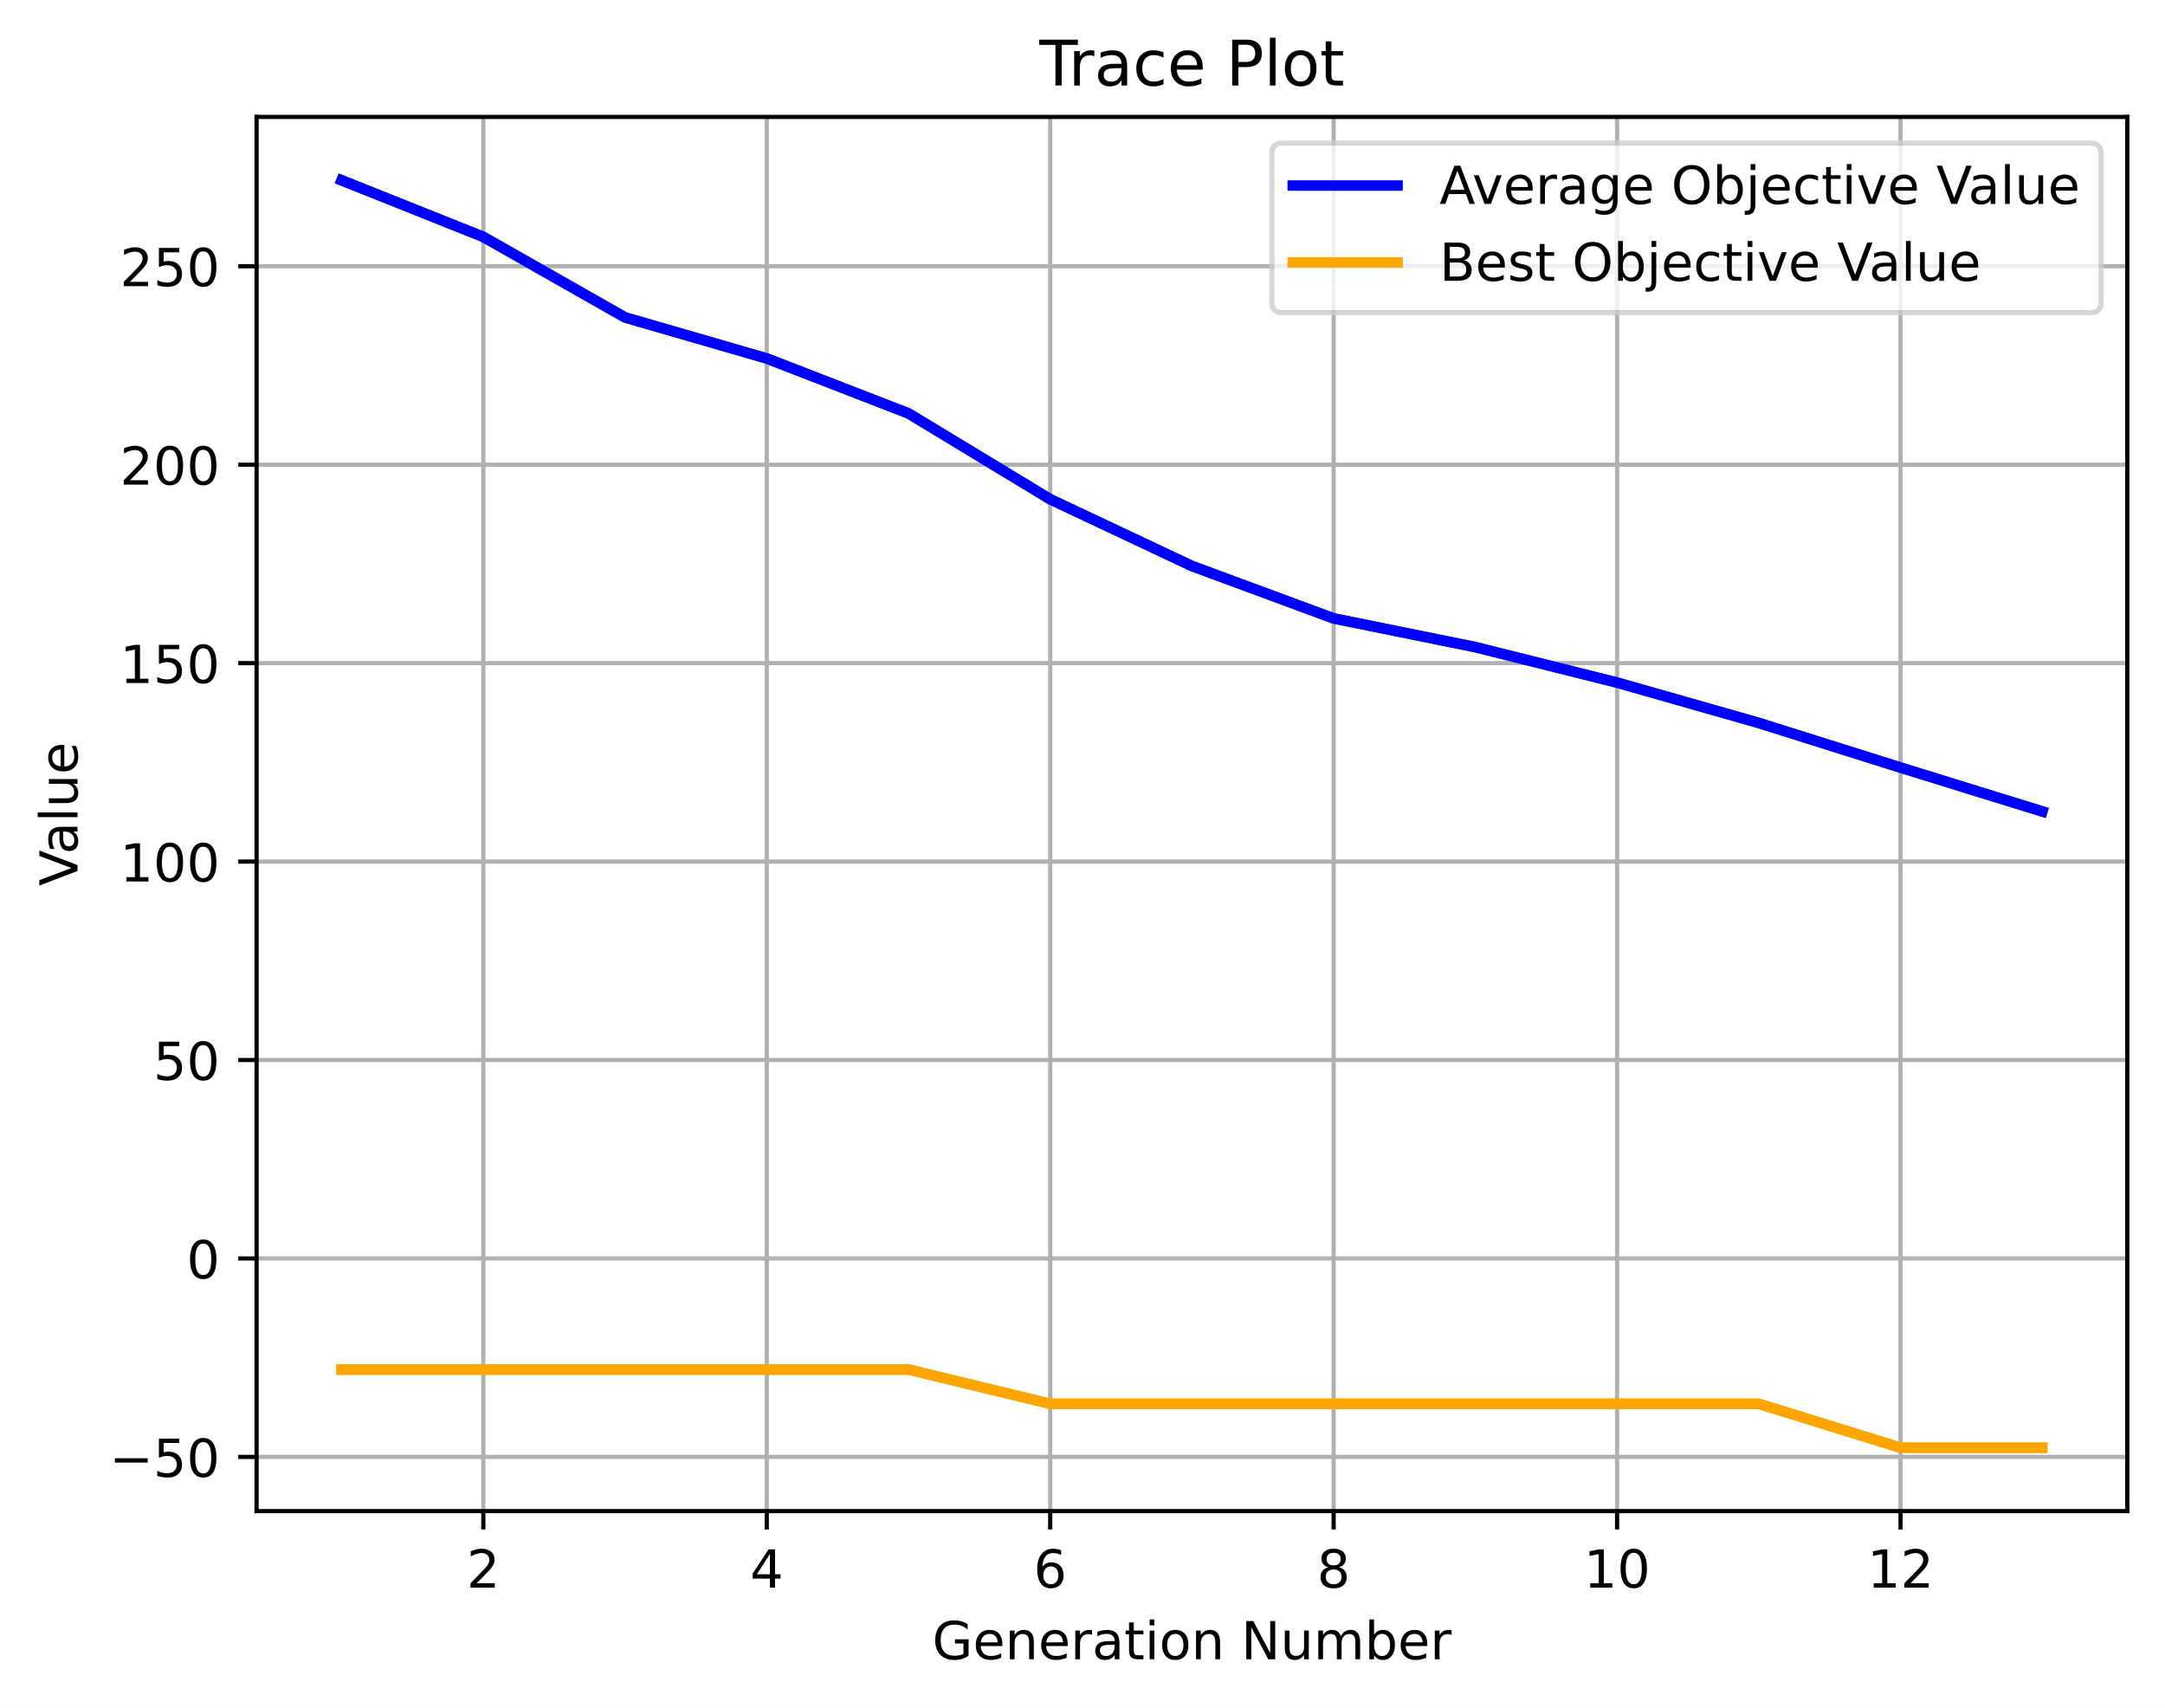
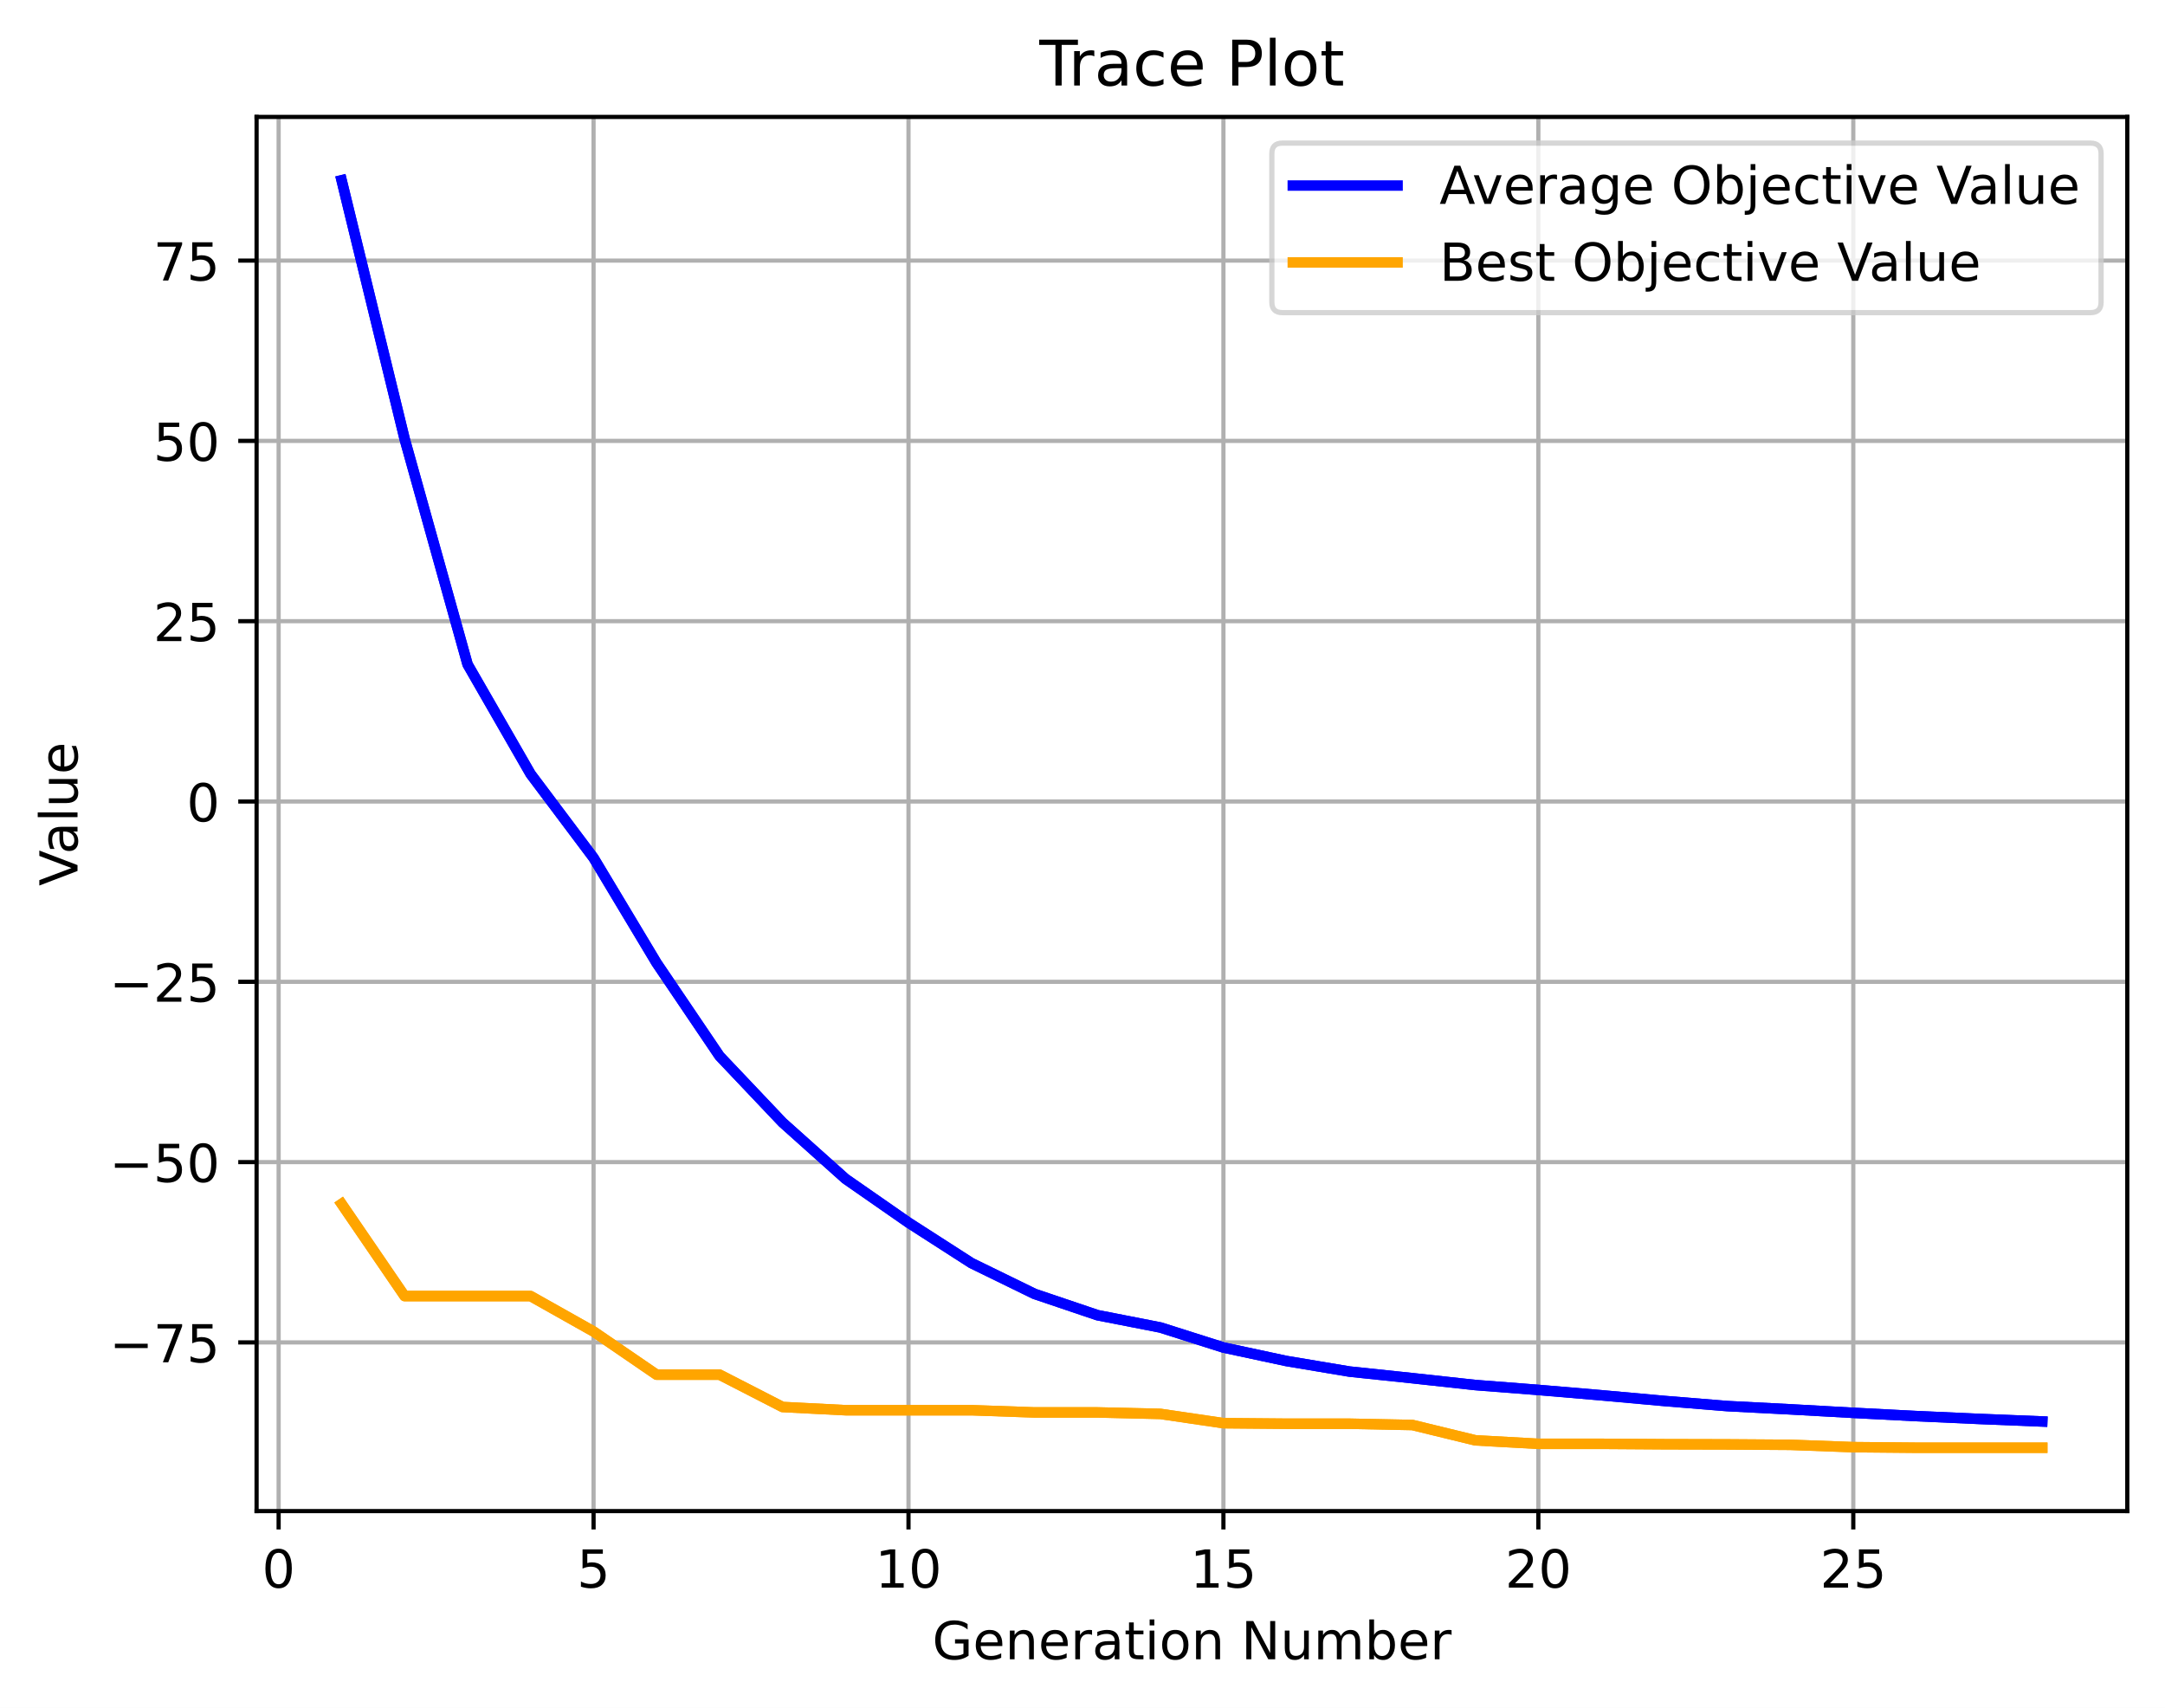
<svg xmlns="http://www.w3.org/2000/svg" xmlns:xlink="http://www.w3.org/1999/xlink" width="413.303pt" height="325.986pt" viewBox="0 0 413.303 325.986" version="1.1">
  <defs>
    <style type="text/css">*{stroke-linejoin: round; stroke-linecap: butt}</style>
  </defs>
  <g id="figure_1">
    <g id="patch_1">
      <path d="M 0 325.986  L 413.303 325.986  L 413.303 0  L 0 0  z " style="fill: #ffffff" />
    </g>
    <g id="axes_1">
      <g id="patch_2">
        <path d="M 48.983 288.43  L 406.103 288.43  L 406.103 22.318  L 48.983 22.318  z " style="fill: #ffffff" />
      </g>
      <g id="matplotlib.axis_1">
        <g id="xtick_1">
          <g id="line2d_1">
-             <path d="M 92.27 288.43  L 92.27 22.318  " clip-path="url(#p36f814f718)" style="fill: none; stroke: #b0b0b0; stroke-width: 0.8; stroke-linecap: square" />
+             <path d="M 53.191 288.43  L 53.191 22.318  " clip-path="url(#pc4d128af38)" style="fill: none; stroke: #b0b0b0; stroke-width: 0.8; stroke-linecap: square" />
          </g>
          <g id="line2d_2">
            <defs>
-               <path id="md9a80a05bb" d="M 0 0  L 0 3.5  " style="stroke: #000000; stroke-width: 0.8" />
-             </defs>
-             <g>
-               <use xlink:href="#md9a80a05bb" x="92.27" y="288.43" style="stroke: #000000; stroke-width: 0.8" />
+               <path id="mc93f626296" d="M 0 0  L 0 3.5  " style="stroke: #000000; stroke-width: 0.8" />
+             </defs>
+             <g>
+               <use xlink:href="#mc93f626296" x="53.191" y="288.43" style="stroke: #000000; stroke-width: 0.8" />
            </g>
          </g>
          <g id="text_1">
-             <g transform="translate(89.08884 303.0286) scale(0.1 -0.1)">
+             <g transform="translate(50.01005 303.0286) scale(0.1 -0.1)">
+               <defs>
+                 <path id="DejaVuSans-30" d="M 2034 4250  Q 1547 4250 1301 3770  Q 1056 3291 1056 2328  Q 1056 1369 1301 889  Q 1547 409 2034 409  Q 2525 409 2770 889  Q 3016 1369 3016 2328  Q 3016 3291 2770 3770  Q 2525 4250 2034 4250  z M 2034 4750  Q 2819 4750 3233 4129  Q 3647 3509 3647 2328  Q 3647 1150 3233 529  Q 2819 -91 2034 -91  Q 1250 -91 836 529  Q 422 1150 422 2328  Q 422 3509 836 4129  Q 1250 4750 2034 4750  z " transform="scale(0.015625)" />
+               </defs>
+               <use xlink:href="#DejaVuSans-30" />
+             </g>
+           </g>
+         </g>
+         <g id="xtick_2">
+           <g id="line2d_3">
+             <path d="M 113.313 288.43  L 113.313 22.318  " clip-path="url(#pc4d128af38)" style="fill: none; stroke: #b0b0b0; stroke-width: 0.8; stroke-linecap: square" />
+           </g>
+           <g id="line2d_4">
+             <g>
+               <use xlink:href="#mc93f626296" x="113.313" y="288.43" style="stroke: #000000; stroke-width: 0.8" />
+             </g>
+           </g>
+           <g id="text_2">
+             <g transform="translate(110.1313 303.0286) scale(0.1 -0.1)">
+               <defs>
+                 <path id="DejaVuSans-35" d="M 691 4666  L 3169 4666  L 3169 4134  L 1269 4134  L 1269 2991  Q 1406 3038 1543 3061  Q 1681 3084 1819 3084  Q 2600 3084 3056 2656  Q 3513 2228 3513 1497  Q 3513 744 3044 326  Q 2575 -91 1722 -91  Q 1428 -91 1123 -41  Q 819 9 494 109  L 494 744  Q 775 591 1075 516  Q 1375 441 1709 441  Q 2250 441 2565 725  Q 2881 1009 2881 1497  Q 2881 1984 2565 2268  Q 2250 2553 1709 2553  Q 1456 2553 1204 2497  Q 953 2441 691 2322  L 691 4666  z " transform="scale(0.015625)" />
+               </defs>
+               <use xlink:href="#DejaVuSans-35" />
+             </g>
+           </g>
+         </g>
+         <g id="xtick_3">
+           <g id="line2d_5">
+             <path d="M 173.434 288.43  L 173.434 22.318  " clip-path="url(#pc4d128af38)" style="fill: none; stroke: #b0b0b0; stroke-width: 0.8; stroke-linecap: square" />
+           </g>
+           <g id="line2d_6">
+             <g>
+               <use xlink:href="#mc93f626296" x="173.434" y="288.43" style="stroke: #000000; stroke-width: 0.8" />
+             </g>
+           </g>
+           <g id="text_3">
+             <g transform="translate(167.0712 303.0286) scale(0.1 -0.1)">
+               <defs>
+                 <path id="DejaVuSans-31" d="M 794 531  L 1825 531  L 1825 4091  L 703 3866  L 703 4441  L 1819 4666  L 2450 4666  L 2450 531  L 3481 531  L 3481 0  L 794 0  L 794 531  z " transform="scale(0.015625)" />
+               </defs>
+               <use xlink:href="#DejaVuSans-31" />
+               <use xlink:href="#DejaVuSans-30" x="63.623" />
+             </g>
+           </g>
+         </g>
+         <g id="xtick_4">
+           <g id="line2d_7">
+             <path d="M 233.555 288.43  L 233.555 22.318  " clip-path="url(#pc4d128af38)" style="fill: none; stroke: #b0b0b0; stroke-width: 0.8; stroke-linecap: square" />
+           </g>
+           <g id="line2d_8">
+             <g>
+               <use xlink:href="#mc93f626296" x="233.555" y="288.43" style="stroke: #000000; stroke-width: 0.8" />
+             </g>
+           </g>
+           <g id="text_4">
+             <g transform="translate(227.1924 303.0286) scale(0.1 -0.1)">
+               <use xlink:href="#DejaVuSans-31" />
+               <use xlink:href="#DejaVuSans-35" x="63.623" />
+             </g>
+           </g>
+         </g>
+         <g id="xtick_5">
+           <g id="line2d_9">
+             <path d="M 293.676 288.43  L 293.676 22.318  " clip-path="url(#pc4d128af38)" style="fill: none; stroke: #b0b0b0; stroke-width: 0.8; stroke-linecap: square" />
+           </g>
+           <g id="line2d_10">
+             <g>
+               <use xlink:href="#mc93f626296" x="293.676" y="288.43" style="stroke: #000000; stroke-width: 0.8" />
+             </g>
+           </g>
+           <g id="text_5">
+             <g transform="translate(287.3136 303.0286) scale(0.1 -0.1)">
              <defs>
                <path id="DejaVuSans-32" d="M 1228 531  L 3431 531  L 3431 0  L 469 0  L 469 531  Q 828 903 1448 1529  Q 2069 2156 2228 2338  Q 2531 2678 2651 2914  Q 2772 3150 2772 3378  Q 2772 3750 2511 3984  Q 2250 4219 1831 4219  Q 1534 4219 1204 4116  Q 875 4013 500 3803  L 500 4441  Q 881 4594 1212 4672  Q 1544 4750 1819 4750  Q 2544 4750 2975 4387  Q 3406 4025 3406 3419  Q 3406 3131 3298 2873  Q 3191 2616 2906 2266  Q 2828 2175 2409 1742  Q 1991 1309 1228 531  z " transform="scale(0.015625)" />
              </defs>
              <use xlink:href="#DejaVuSans-32" />
-             </g>
-           </g>
-         </g>
-         <g id="xtick_2">
-           <g id="line2d_3">
-             <path d="M 146.379 288.43  L 146.379 22.318  " clip-path="url(#p36f814f718)" style="fill: none; stroke: #b0b0b0; stroke-width: 0.8; stroke-linecap: square" />
-           </g>
-           <g id="line2d_4">
-             <g>
-               <use xlink:href="#md9a80a05bb" x="146.379" y="288.43" style="stroke: #000000; stroke-width: 0.8" />
-             </g>
-           </g>
-           <g id="text_2">
-             <g transform="translate(143.1979 303.0286) scale(0.1 -0.1)">
-               <defs>
-                 <path id="DejaVuSans-34" d="M 2419 4116  L 825 1625  L 2419 1625  L 2419 4116  z M 2253 4666  L 3047 4666  L 3047 1625  L 3713 1625  L 3713 1100  L 3047 1100  L 3047 0  L 2419 0  L 2419 1100  L 313 1100  L 313 1709  L 2253 4666  z " transform="scale(0.015625)" />
-               </defs>
-               <use xlink:href="#DejaVuSans-34" />
-             </g>
-           </g>
-         </g>
-         <g id="xtick_3">
-           <g id="line2d_5">
-             <path d="M 200.488 288.43  L 200.488 22.318  " clip-path="url(#p36f814f718)" style="fill: none; stroke: #b0b0b0; stroke-width: 0.8; stroke-linecap: square" />
-           </g>
-           <g id="line2d_6">
-             <g>
-               <use xlink:href="#md9a80a05bb" x="200.488" y="288.43" style="stroke: #000000; stroke-width: 0.8" />
-             </g>
-           </g>
-           <g id="text_3">
-             <g transform="translate(197.307 303.0286) scale(0.1 -0.1)">
-               <defs>
-                 <path id="DejaVuSans-36" d="M 2113 2584  Q 1688 2584 1439 2293  Q 1191 2003 1191 1497  Q 1191 994 1439 701  Q 1688 409 2113 409  Q 2538 409 2786 701  Q 3034 994 3034 1497  Q 3034 2003 2786 2293  Q 2538 2584 2113 2584  z M 3366 4563  L 3366 3988  Q 3128 4100 2886 4159  Q 2644 4219 2406 4219  Q 1781 4219 1451 3797  Q 1122 3375 1075 2522  Q 1259 2794 1537 2939  Q 1816 3084 2150 3084  Q 2853 3084 3261 2657  Q 3669 2231 3669 1497  Q 3669 778 3244 343  Q 2819 -91 2113 -91  Q 1303 -91 875 529  Q 447 1150 447 2328  Q 447 3434 972 4092  Q 1497 4750 2381 4750  Q 2619 4750 2861 4703  Q 3103 4656 3366 4563  z " transform="scale(0.015625)" />
-               </defs>
-               <use xlink:href="#DejaVuSans-36" />
-             </g>
-           </g>
-         </g>
-         <g id="xtick_4">
-           <g id="line2d_7">
-             <path d="M 254.597 288.43  L 254.597 22.318  " clip-path="url(#p36f814f718)" style="fill: none; stroke: #b0b0b0; stroke-width: 0.8; stroke-linecap: square" />
-           </g>
-           <g id="line2d_8">
-             <g>
-               <use xlink:href="#md9a80a05bb" x="254.597" y="288.43" style="stroke: #000000; stroke-width: 0.8" />
-             </g>
-           </g>
-           <g id="text_4">
-             <g transform="translate(251.4161 303.0286) scale(0.1 -0.1)">
-               <defs>
-                 <path id="DejaVuSans-38" d="M 2034 2216  Q 1584 2216 1326 1975  Q 1069 1734 1069 1313  Q 1069 891 1326 650  Q 1584 409 2034 409  Q 2484 409 2743 651  Q 3003 894 3003 1313  Q 3003 1734 2745 1975  Q 2488 2216 2034 2216  z M 1403 2484  Q 997 2584 770 2862  Q 544 3141 544 3541  Q 544 4100 942 4425  Q 1341 4750 2034 4750  Q 2731 4750 3128 4425  Q 3525 4100 3525 3541  Q 3525 3141 3298 2862  Q 3072 2584 2669 2484  Q 3125 2378 3379 2068  Q 3634 1759 3634 1313  Q 3634 634 3220 271  Q 2806 -91 2034 -91  Q 1263 -91 848 271  Q 434 634 434 1313  Q 434 1759 690 2068  Q 947 2378 1403 2484  z M 1172 3481  Q 1172 3119 1398 2916  Q 1625 2713 2034 2713  Q 2441 2713 2670 2916  Q 2900 3119 2900 3481  Q 2900 3844 2670 4047  Q 2441 4250 2034 4250  Q 1625 4250 1398 4047  Q 1172 3844 1172 3481  z " transform="scale(0.015625)" />
-               </defs>
-               <use xlink:href="#DejaVuSans-38" />
-             </g>
-           </g>
-         </g>
-         <g id="xtick_5">
-           <g id="line2d_9">
-             <path d="M 308.706 288.43  L 308.706 22.318  " clip-path="url(#p36f814f718)" style="fill: none; stroke: #b0b0b0; stroke-width: 0.8; stroke-linecap: square" />
-           </g>
-           <g id="line2d_10">
-             <g>
-               <use xlink:href="#md9a80a05bb" x="308.706" y="288.43" style="stroke: #000000; stroke-width: 0.8" />
-             </g>
-           </g>
-           <g id="text_5">
-             <g transform="translate(302.3439 303.0286) scale(0.1 -0.1)">
-               <defs>
-                 <path id="DejaVuSans-31" d="M 794 531  L 1825 531  L 1825 4091  L 703 3866  L 703 4441  L 1819 4666  L 2450 4666  L 2450 531  L 3481 531  L 3481 0  L 794 0  L 794 531  z " transform="scale(0.015625)" />
-                 <path id="DejaVuSans-30" d="M 2034 4250  Q 1547 4250 1301 3770  Q 1056 3291 1056 2328  Q 1056 1369 1301 889  Q 1547 409 2034 409  Q 2525 409 2770 889  Q 3016 1369 3016 2328  Q 3016 3291 2770 3770  Q 2525 4250 2034 4250  z M 2034 4750  Q 2819 4750 3233 4129  Q 3647 3509 3647 2328  Q 3647 1150 3233 529  Q 2819 -91 2034 -91  Q 1250 -91 836 529  Q 422 1150 422 2328  Q 422 3509 836 4129  Q 1250 4750 2034 4750  z " transform="scale(0.015625)" />
-               </defs>
-               <use xlink:href="#DejaVuSans-31" />
              <use xlink:href="#DejaVuSans-30" x="63.623" />
            </g>
          </g>
        </g>
        <g id="xtick_6">
          <g id="line2d_11">
-             <path d="M 362.816 288.43  L 362.816 22.318  " clip-path="url(#p36f814f718)" style="fill: none; stroke: #b0b0b0; stroke-width: 0.8; stroke-linecap: square" />
+             <path d="M 353.797 288.43  L 353.797 22.318  " clip-path="url(#pc4d128af38)" style="fill: none; stroke: #b0b0b0; stroke-width: 0.8; stroke-linecap: square" />
          </g>
          <g id="line2d_12">
            <g>
-               <use xlink:href="#md9a80a05bb" x="362.816" y="288.43" style="stroke: #000000; stroke-width: 0.8" />
+               <use xlink:href="#mc93f626296" x="353.797" y="288.43" style="stroke: #000000; stroke-width: 0.8" />
            </g>
          </g>
          <g id="text_6">
-             <g transform="translate(356.453 303.0286) scale(0.1 -0.1)">
-               <use xlink:href="#DejaVuSans-31" />
-               <use xlink:href="#DejaVuSans-32" x="63.623" />
+             <g transform="translate(347.4349 303.0286) scale(0.1 -0.1)">
+               <use xlink:href="#DejaVuSans-32" />
+               <use xlink:href="#DejaVuSans-35" x="63.623" />
            </g>
          </g>
        </g>
        <g id="text_7">
          <g transform="translate(177.9748 316.7067) scale(0.1 -0.1)">
            <defs>
              <path id="DejaVuSans-47" d="M 3809 666  L 3809 1919  L 2778 1919  L 2778 2438  L 4434 2438  L 4434 434  Q 4069 175 3628 42  Q 3188 -91 2688 -91  Q 1594 -91 976 548  Q 359 1188 359 2328  Q 359 3472 976 4111  Q 1594 4750 2688 4750  Q 3144 4750 3555 4637  Q 3966 4525 4313 4306  L 4313 3634  Q 3963 3931 3569 4081  Q 3175 4231 2741 4231  Q 1884 4231 1454 3753  Q 1025 3275 1025 2328  Q 1025 1384 1454 906  Q 1884 428 2741 428  Q 3075 428 3337 486  Q 3600 544 3809 666  z " transform="scale(0.015625)" />
              <path id="DejaVuSans-65" d="M 3597 1894  L 3597 1613  L 953 1613  Q 991 1019 1311 708  Q 1631 397 2203 397  Q 2534 397 2845 478  Q 3156 559 3463 722  L 3463 178  Q 3153 47 2828 -22  Q 2503 -91 2169 -91  Q 1331 -91 842 396  Q 353 884 353 1716  Q 353 2575 817 3079  Q 1281 3584 2069 3584  Q 2775 3584 3186 3129  Q 3597 2675 3597 1894  z M 3022 2063  Q 3016 2534 2758 2815  Q 2500 3097 2075 3097  Q 1594 3097 1305 2825  Q 1016 2553 972 2059  L 3022 2063  z " transform="scale(0.015625)" />
              <path id="DejaVuSans-6e" d="M 3513 2113  L 3513 0  L 2938 0  L 2938 2094  Q 2938 2591 2744 2837  Q 2550 3084 2163 3084  Q 1697 3084 1428 2787  Q 1159 2491 1159 1978  L 1159 0  L 581 0  L 581 3500  L 1159 3500  L 1159 2956  Q 1366 3272 1645 3428  Q 1925 3584 2291 3584  Q 2894 3584 3203 3211  Q 3513 2838 3513 2113  z " transform="scale(0.015625)" />
              <path id="DejaVuSans-72" d="M 2631 2963  Q 2534 3019 2420 3045  Q 2306 3072 2169 3072  Q 1681 3072 1420 2755  Q 1159 2438 1159 1844  L 1159 0  L 581 0  L 581 3500  L 1159 3500  L 1159 2956  Q 1341 3275 1631 3429  Q 1922 3584 2338 3584  Q 2397 3584 2469 3576  Q 2541 3569 2628 3553  L 2631 2963  z " transform="scale(0.015625)" />
              <path id="DejaVuSans-61" d="M 2194 1759  Q 1497 1759 1228 1600  Q 959 1441 959 1056  Q 959 750 1161 570  Q 1363 391 1709 391  Q 2188 391 2477 730  Q 2766 1069 2766 1631  L 2766 1759  L 2194 1759  z M 3341 1997  L 3341 0  L 2766 0  L 2766 531  Q 2569 213 2275 61  Q 1981 -91 1556 -91  Q 1019 -91 701 211  Q 384 513 384 1019  Q 384 1609 779 1909  Q 1175 2209 1959 2209  L 2766 2209  L 2766 2266  Q 2766 2663 2505 2880  Q 2244 3097 1772 3097  Q 1472 3097 1187 3025  Q 903 2953 641 2809  L 641 3341  Q 956 3463 1253 3523  Q 1550 3584 1831 3584  Q 2591 3584 2966 3190  Q 3341 2797 3341 1997  z " transform="scale(0.015625)" />
              <path id="DejaVuSans-74" d="M 1172 4494  L 1172 3500  L 2356 3500  L 2356 3053  L 1172 3053  L 1172 1153  Q 1172 725 1289 603  Q 1406 481 1766 481  L 2356 481  L 2356 0  L 1766 0  Q 1100 0 847 248  Q 594 497 594 1153  L 594 3053  L 172 3053  L 172 3500  L 594 3500  L 594 4494  L 1172 4494  z " transform="scale(0.015625)" />
              <path id="DejaVuSans-69" d="M 603 3500  L 1178 3500  L 1178 0  L 603 0  L 603 3500  z M 603 4863  L 1178 4863  L 1178 4134  L 603 4134  L 603 4863  z " transform="scale(0.015625)" />
              <path id="DejaVuSans-6f" d="M 1959 3097  Q 1497 3097 1228 2736  Q 959 2375 959 1747  Q 959 1119 1226 758  Q 1494 397 1959 397  Q 2419 397 2687 759  Q 2956 1122 2956 1747  Q 2956 2369 2687 2733  Q 2419 3097 1959 3097  z M 1959 3584  Q 2709 3584 3137 3096  Q 3566 2609 3566 1747  Q 3566 888 3137 398  Q 2709 -91 1959 -91  Q 1206 -91 779 398  Q 353 888 353 1747  Q 353 2609 779 3096  Q 1206 3584 1959 3584  z " transform="scale(0.015625)" />
              <path id="DejaVuSans-20" transform="scale(0.015625)" />
              <path id="DejaVuSans-4e" d="M 628 4666  L 1478 4666  L 3547 763  L 3547 4666  L 4159 4666  L 4159 0  L 3309 0  L 1241 3903  L 1241 0  L 628 0  L 628 4666  z " transform="scale(0.015625)" />
              <path id="DejaVuSans-75" d="M 544 1381  L 544 3500  L 1119 3500  L 1119 1403  Q 1119 906 1312 657  Q 1506 409 1894 409  Q 2359 409 2629 706  Q 2900 1003 2900 1516  L 2900 3500  L 3475 3500  L 3475 0  L 2900 0  L 2900 538  Q 2691 219 2414 64  Q 2138 -91 1772 -91  Q 1169 -91 856 284  Q 544 659 544 1381  z M 1991 3584  L 1991 3584  z " transform="scale(0.015625)" />
              <path id="DejaVuSans-6d" d="M 3328 2828  Q 3544 3216 3844 3400  Q 4144 3584 4550 3584  Q 5097 3584 5394 3201  Q 5691 2819 5691 2113  L 5691 0  L 5113 0  L 5113 2094  Q 5113 2597 4934 2840  Q 4756 3084 4391 3084  Q 3944 3084 3684 2787  Q 3425 2491 3425 1978  L 3425 0  L 2847 0  L 2847 2094  Q 2847 2600 2669 2842  Q 2491 3084 2119 3084  Q 1678 3084 1418 2786  Q 1159 2488 1159 1978  L 1159 0  L 581 0  L 581 3500  L 1159 3500  L 1159 2956  Q 1356 3278 1631 3431  Q 1906 3584 2284 3584  Q 2666 3584 2933 3390  Q 3200 3197 3328 2828  z " transform="scale(0.015625)" />
              <path id="DejaVuSans-62" d="M 3116 1747  Q 3116 2381 2855 2742  Q 2594 3103 2138 3103  Q 1681 3103 1420 2742  Q 1159 2381 1159 1747  Q 1159 1113 1420 752  Q 1681 391 2138 391  Q 2594 391 2855 752  Q 3116 1113 3116 1747  z M 1159 2969  Q 1341 3281 1617 3432  Q 1894 3584 2278 3584  Q 2916 3584 3314 3078  Q 3713 2572 3713 1747  Q 3713 922 3314 415  Q 2916 -91 2278 -91  Q 1894 -91 1617 61  Q 1341 213 1159 525  L 1159 0  L 581 0  L 581 4863  L 1159 4863  L 1159 2969  z " transform="scale(0.015625)" />
            </defs>
            <use xlink:href="#DejaVuSans-47" />
            <use xlink:href="#DejaVuSans-65" x="77.49" />
            <use xlink:href="#DejaVuSans-6e" x="139.014" />
            <use xlink:href="#DejaVuSans-65" x="202.393" />
            <use xlink:href="#DejaVuSans-72" x="263.916" />
            <use xlink:href="#DejaVuSans-61" x="305.029" />
            <use xlink:href="#DejaVuSans-74" x="366.309" />
            <use xlink:href="#DejaVuSans-69" x="405.518" />
            <use xlink:href="#DejaVuSans-6f" x="433.301" />
            <use xlink:href="#DejaVuSans-6e" x="494.482" />
            <use xlink:href="#DejaVuSans-20" x="557.861" />
            <use xlink:href="#DejaVuSans-4e" x="589.648" />
            <use xlink:href="#DejaVuSans-75" x="664.453" />
            <use xlink:href="#DejaVuSans-6d" x="727.832" />
            <use xlink:href="#DejaVuSans-62" x="825.244" />
            <use xlink:href="#DejaVuSans-65" x="888.721" />
            <use xlink:href="#DejaVuSans-72" x="950.244" />
          </g>
        </g>
      </g>
      <g id="matplotlib.axis_2">
        <g id="ytick_1">
          <g id="line2d_13">
-             <path d="M 48.983 278.088  L 406.103 278.088  " clip-path="url(#p36f814f718)" style="fill: none; stroke: #b0b0b0; stroke-width: 0.8; stroke-linecap: square" />
+             <path d="M 48.983 256.232  L 406.103 256.232  " clip-path="url(#pc4d128af38)" style="fill: none; stroke: #b0b0b0; stroke-width: 0.8; stroke-linecap: square" />
          </g>
          <g id="line2d_14">
            <defs>
-               <path id="m95d6d11992" d="M 0 0  L -3.5 0  " style="stroke: #000000; stroke-width: 0.8" />
-             </defs>
-             <g>
-               <use xlink:href="#m95d6d11992" x="48.983" y="278.088" style="stroke: #000000; stroke-width: 0.8" />
+               <path id="m6eb43e319b" d="M 0 0  L -3.5 0  " style="stroke: #000000; stroke-width: 0.8" />
+             </defs>
+             <g>
+               <use xlink:href="#m6eb43e319b" x="48.983" y="256.232" style="stroke: #000000; stroke-width: 0.8" />
            </g>
          </g>
          <g id="text_8">
-             <g transform="translate(20.87813 281.8877) scale(0.1 -0.1)">
+             <g transform="translate(20.87813 260.0317) scale(0.1 -0.1)">
              <defs>
                <path id="DejaVuSans-2212" d="M 678 2272  L 4684 2272  L 4684 1741  L 678 1741  L 678 2272  z " transform="scale(0.015625)" />
-                 <path id="DejaVuSans-35" d="M 691 4666  L 3169 4666  L 3169 4134  L 1269 4134  L 1269 2991  Q 1406 3038 1543 3061  Q 1681 3084 1819 3084  Q 2600 3084 3056 2656  Q 3513 2228 3513 1497  Q 3513 744 3044 326  Q 2575 -91 1722 -91  Q 1428 -91 1123 -41  Q 819 9 494 109  L 494 744  Q 775 591 1075 516  Q 1375 441 1709 441  Q 2250 441 2565 725  Q 2881 1009 2881 1497  Q 2881 1984 2565 2268  Q 2250 2553 1709 2553  Q 1456 2553 1204 2497  Q 953 2441 691 2322  L 691 4666  z " transform="scale(0.015625)" />
+                 <path id="DejaVuSans-37" d="M 525 4666  L 3525 4666  L 3525 4397  L 1831 0  L 1172 0  L 2766 4134  L 525 4134  L 525 4666  z " transform="scale(0.015625)" />
              </defs>
+               <use xlink:href="#DejaVuSans-2212" />
+               <use xlink:href="#DejaVuSans-37" x="83.789" />
+               <use xlink:href="#DejaVuSans-35" x="147.412" />
+             </g>
+           </g>
+         </g>
+         <g id="ytick_2">
+           <g id="line2d_15">
+             <path d="M 48.983 221.817  L 406.103 221.817  " clip-path="url(#pc4d128af38)" style="fill: none; stroke: #b0b0b0; stroke-width: 0.8; stroke-linecap: square" />
+           </g>
+           <g id="line2d_16">
+             <g>
+               <use xlink:href="#m6eb43e319b" x="48.983" y="221.817" style="stroke: #000000; stroke-width: 0.8" />
+             </g>
+           </g>
+           <g id="text_9">
+             <g transform="translate(20.87813 225.6164) scale(0.1 -0.1)">
              <use xlink:href="#DejaVuSans-2212" />
              <use xlink:href="#DejaVuSans-35" x="83.789" />
              <use xlink:href="#DejaVuSans-30" x="147.412" />
            </g>
          </g>
        </g>
-         <g id="ytick_2">
-           <g id="line2d_15">
-             <path d="M 48.983 240.21  L 406.103 240.21  " clip-path="url(#p36f814f718)" style="fill: none; stroke: #b0b0b0; stroke-width: 0.8; stroke-linecap: square" />
-           </g>
-           <g id="line2d_16">
-             <g>
-               <use xlink:href="#m95d6d11992" x="48.983" y="240.21" style="stroke: #000000; stroke-width: 0.8" />
-             </g>
-           </g>
-           <g id="text_9">
-             <g transform="translate(35.62031 244.0097) scale(0.1 -0.1)">
-               <use xlink:href="#DejaVuSans-30" />
-             </g>
-           </g>
-         </g>
        <g id="ytick_3">
          <g id="line2d_17">
-             <path d="M 48.983 202.332  L 406.103 202.332  " clip-path="url(#p36f814f718)" style="fill: none; stroke: #b0b0b0; stroke-width: 0.8; stroke-linecap: square" />
+             <path d="M 48.983 187.402  L 406.103 187.402  " clip-path="url(#pc4d128af38)" style="fill: none; stroke: #b0b0b0; stroke-width: 0.8; stroke-linecap: square" />
          </g>
          <g id="line2d_18">
            <g>
-               <use xlink:href="#m95d6d11992" x="48.983" y="202.332" style="stroke: #000000; stroke-width: 0.8" />
+               <use xlink:href="#m6eb43e319b" x="48.983" y="187.402" style="stroke: #000000; stroke-width: 0.8" />
            </g>
          </g>
          <g id="text_10">
-             <g transform="translate(29.25781 206.1317) scale(0.1 -0.1)">
+             <g transform="translate(20.87813 191.2011) scale(0.1 -0.1)">
+               <use xlink:href="#DejaVuSans-2212" />
+               <use xlink:href="#DejaVuSans-32" x="83.789" />
+               <use xlink:href="#DejaVuSans-35" x="147.412" />
+             </g>
+           </g>
+         </g>
+         <g id="ytick_4">
+           <g id="line2d_19">
+             <path d="M 48.983 152.987  L 406.103 152.987  " clip-path="url(#pc4d128af38)" style="fill: none; stroke: #b0b0b0; stroke-width: 0.8; stroke-linecap: square" />
+           </g>
+           <g id="line2d_20">
+             <g>
+               <use xlink:href="#m6eb43e319b" x="48.983" y="152.987" style="stroke: #000000; stroke-width: 0.8" />
+             </g>
+           </g>
+           <g id="text_11">
+             <g transform="translate(35.62031 156.7858) scale(0.1 -0.1)">
+               <use xlink:href="#DejaVuSans-30" />
+             </g>
+           </g>
+         </g>
+         <g id="ytick_5">
+           <g id="line2d_21">
+             <path d="M 48.983 118.571  L 406.103 118.571  " clip-path="url(#pc4d128af38)" style="fill: none; stroke: #b0b0b0; stroke-width: 0.8; stroke-linecap: square" />
+           </g>
+           <g id="line2d_22">
+             <g>
+               <use xlink:href="#m6eb43e319b" x="48.983" y="118.571" style="stroke: #000000; stroke-width: 0.8" />
+             </g>
+           </g>
+           <g id="text_12">
+             <g transform="translate(29.25781 122.3705) scale(0.1 -0.1)">
+               <use xlink:href="#DejaVuSans-32" />
+               <use xlink:href="#DejaVuSans-35" x="63.623" />
+             </g>
+           </g>
+         </g>
+         <g id="ytick_6">
+           <g id="line2d_23">
+             <path d="M 48.983 84.156  L 406.103 84.156  " clip-path="url(#pc4d128af38)" style="fill: none; stroke: #b0b0b0; stroke-width: 0.8; stroke-linecap: square" />
+           </g>
+           <g id="line2d_24">
+             <g>
+               <use xlink:href="#m6eb43e319b" x="48.983" y="84.156" style="stroke: #000000; stroke-width: 0.8" />
+             </g>
+           </g>
+           <g id="text_13">
+             <g transform="translate(29.25781 87.95517) scale(0.1 -0.1)">
              <use xlink:href="#DejaVuSans-35" />
              <use xlink:href="#DejaVuSans-30" x="63.623" />
            </g>
          </g>
        </g>
-         <g id="ytick_4">
-           <g id="line2d_19">
-             <path d="M 48.983 164.454  L 406.103 164.454  " clip-path="url(#p36f814f718)" style="fill: none; stroke: #b0b0b0; stroke-width: 0.8; stroke-linecap: square" />
-           </g>
-           <g id="line2d_20">
-             <g>
-               <use xlink:href="#m95d6d11992" x="48.983" y="164.454" style="stroke: #000000; stroke-width: 0.8" />
-             </g>
-           </g>
-           <g id="text_11">
-             <g transform="translate(22.89531 168.2537) scale(0.1 -0.1)">
-               <use xlink:href="#DejaVuSans-31" />
-               <use xlink:href="#DejaVuSans-30" x="63.623" />
-               <use xlink:href="#DejaVuSans-30" x="127.246" />
-             </g>
-           </g>
-         </g>
-         <g id="ytick_5">
-           <g id="line2d_21">
-             <path d="M 48.983 126.576  L 406.103 126.576  " clip-path="url(#p36f814f718)" style="fill: none; stroke: #b0b0b0; stroke-width: 0.8; stroke-linecap: square" />
-           </g>
-           <g id="line2d_22">
-             <g>
-               <use xlink:href="#m95d6d11992" x="48.983" y="126.576" style="stroke: #000000; stroke-width: 0.8" />
-             </g>
-           </g>
-           <g id="text_12">
-             <g transform="translate(22.89531 130.3757) scale(0.1 -0.1)">
-               <use xlink:href="#DejaVuSans-31" />
-               <use xlink:href="#DejaVuSans-35" x="63.623" />
-               <use xlink:href="#DejaVuSans-30" x="127.246" />
-             </g>
-           </g>
-         </g>
-         <g id="ytick_6">
-           <g id="line2d_23">
-             <path d="M 48.983 88.698  L 406.103 88.698  " clip-path="url(#p36f814f718)" style="fill: none; stroke: #b0b0b0; stroke-width: 0.8; stroke-linecap: square" />
-           </g>
-           <g id="line2d_24">
-             <g>
-               <use xlink:href="#m95d6d11992" x="48.983" y="88.698" style="stroke: #000000; stroke-width: 0.8" />
-             </g>
-           </g>
-           <g id="text_13">
-             <g transform="translate(22.89531 92.49769) scale(0.1 -0.1)">
-               <use xlink:href="#DejaVuSans-32" />
-               <use xlink:href="#DejaVuSans-30" x="63.623" />
-               <use xlink:href="#DejaVuSans-30" x="127.246" />
-             </g>
-           </g>
-         </g>
        <g id="ytick_7">
          <g id="line2d_25">
-             <path d="M 48.983 50.82  L 406.103 50.82  " clip-path="url(#p36f814f718)" style="fill: none; stroke: #b0b0b0; stroke-width: 0.8; stroke-linecap: square" />
+             <path d="M 48.983 49.741  L 406.103 49.741  " clip-path="url(#pc4d128af38)" style="fill: none; stroke: #b0b0b0; stroke-width: 0.8; stroke-linecap: square" />
          </g>
          <g id="line2d_26">
            <g>
-               <use xlink:href="#m95d6d11992" x="48.983" y="50.82" style="stroke: #000000; stroke-width: 0.8" />
+               <use xlink:href="#m6eb43e319b" x="48.983" y="49.741" style="stroke: #000000; stroke-width: 0.8" />
            </g>
          </g>
          <g id="text_14">
-             <g transform="translate(22.89531 54.61969) scale(0.1 -0.1)">
-               <use xlink:href="#DejaVuSans-32" />
+             <g transform="translate(29.25781 53.53986) scale(0.1 -0.1)">
+               <use xlink:href="#DejaVuSans-37" />
              <use xlink:href="#DejaVuSans-35" x="63.623" />
-               <use xlink:href="#DejaVuSans-30" x="127.246" />
            </g>
          </g>
        </g>
        <g id="text_15">
          <g transform="translate(14.79844 169.1054) rotate(-90) scale(0.1 -0.1)">
            <defs>
              <path id="DejaVuSans-56" d="M 1831 0  L 50 4666  L 709 4666  L 2188 738  L 3669 4666  L 4325 4666  L 2547 0  L 1831 0  z " transform="scale(0.015625)" />
              <path id="DejaVuSans-6c" d="M 603 4863  L 1178 4863  L 1178 0  L 603 0  L 603 4863  z " transform="scale(0.015625)" />
            </defs>
            <use xlink:href="#DejaVuSans-56" />
            <use xlink:href="#DejaVuSans-61" x="60.658" />
            <use xlink:href="#DejaVuSans-6c" x="121.938" />
            <use xlink:href="#DejaVuSans-75" x="149.721" />
            <use xlink:href="#DejaVuSans-65" x="213.1" />
          </g>
        </g>
      </g>
      <g id="line2d_27">
-         <path d="M 65.216 34.414  L 92.27 45.22  L 119.325 60.59  L 146.379 68.424  L 173.434 78.907  L 200.488 95.294  L 227.543 108.039  L 254.597 118.038  L 281.652 123.521  L 308.706 130.289  L 335.761 137.993  L 362.816 146.514  L 389.87 154.886  " clip-path="url(#p36f814f718)" style="fill: none; stroke: #0000ff; stroke-width: 2; stroke-linecap: square" />
+         <path d="M 65.216 34.414  L 77.24 83.756  L 89.264 126.819  L 101.288 147.729  L 113.313 163.746  L 125.337 183.791  L 137.361 201.571  L 149.385 214.253  L 161.409 225.008  L 173.434 233.37  L 185.458 241.098  L 197.482 246.968  L 209.506 251.034  L 221.531 253.388  L 233.555 257.207  L 245.579 259.783  L 257.603 261.796  L 269.628 263.059  L 281.652 264.37  L 293.676 265.302  L 305.7 266.323  L 317.725 267.409  L 329.749 268.388  L 341.773 269.006  L 353.797 269.675  L 365.822 270.297  L 377.846 270.839  L 389.87 271.324  " clip-path="url(#pc4d128af38)" style="fill: none; stroke: #0000ff; stroke-width: 2; stroke-linecap: square" />
      </g>
      <g id="line2d_28">
-         <path d="M 65.216 34.414  L 92.27 45.22  L 119.325 60.59  L 146.379 68.424  L 173.434 78.907  L 200.488 95.294  L 227.543 108.039  L 254.597 118.038  L 281.652 123.521  L 308.706 130.289  L 335.761 137.993  L 362.816 146.514  L 389.87 154.886  " clip-path="url(#p36f814f718)" style="fill: none; stroke: #0000ff; stroke-width: 2; stroke-linecap: square" />
+         <path d="M 65.216 34.414  L 77.24 83.756  L 89.264 126.819  L 101.288 147.729  L 113.313 163.746  L 125.337 183.791  L 137.361 201.571  L 149.385 214.253  L 161.409 225.008  L 173.434 233.37  L 185.458 241.098  L 197.482 246.968  L 209.506 251.034  L 221.531 253.388  L 233.555 257.207  L 245.579 259.783  L 257.603 261.796  L 269.628 263.059  L 281.652 264.37  L 293.676 265.302  L 305.7 266.323  L 317.725 267.409  L 329.749 268.388  L 341.773 269.006  L 353.797 269.675  L 365.822 270.297  L 377.846 270.839  L 389.87 271.324  " clip-path="url(#pc4d128af38)" style="fill: none; stroke: #0000ff; stroke-width: 2; stroke-linecap: square" />
      </g>
      <g id="line2d_29">
-         <path d="M 65.216 261.416  L 92.27 261.416  L 119.325 261.416  L 146.379 261.416  L 173.434 261.416  L 200.488 267.952  L 227.543 267.952  L 254.597 267.952  L 281.652 267.952  L 308.706 267.952  L 335.761 267.952  L 362.816 276.334  L 389.87 276.334  " clip-path="url(#p36f814f718)" style="fill: none; stroke: #ffa500; stroke-width: 2; stroke-linecap: square" />
+         <path d="M 65.216 229.798  L 77.24 247.387  L 89.264 247.387  L 101.288 247.387  L 113.313 254.153  L 125.337 262.387  L 137.361 262.387  L 149.385 268.559  L 161.409 269.173  L 173.434 269.173  L 185.458 269.173  L 197.482 269.596  L 209.506 269.596  L 221.531 269.878  L 233.555 271.648  L 245.579 271.753  L 257.603 271.753  L 269.628 271.996  L 281.652 274.922  L 293.676 275.589  L 305.7 275.589  L 317.725 275.67  L 329.749 275.699  L 341.773 275.78  L 353.797 276.226  L 365.822 276.334  L 377.846 276.334  L 389.87 276.334  " clip-path="url(#pc4d128af38)" style="fill: none; stroke: #ffa500; stroke-width: 2; stroke-linecap: square" />
      </g>
      <g id="line2d_30">
-         <path d="M 65.216 261.416  L 92.27 261.416  L 119.325 261.416  L 146.379 261.416  L 173.434 261.416  L 200.488 267.952  L 227.543 267.952  L 254.597 267.952  L 281.652 267.952  L 308.706 267.952  L 335.761 267.952  L 362.816 276.334  L 389.87 276.334  " clip-path="url(#p36f814f718)" style="fill: none; stroke: #ffa500; stroke-width: 2; stroke-linecap: square" />
+         <path d="M 65.216 229.798  L 77.24 247.387  L 89.264 247.387  L 101.288 247.387  L 113.313 254.153  L 125.337 262.387  L 137.361 262.387  L 149.385 268.559  L 161.409 269.173  L 173.434 269.173  L 185.458 269.173  L 197.482 269.596  L 209.506 269.596  L 221.531 269.878  L 233.555 271.648  L 245.579 271.753  L 257.603 271.753  L 269.628 271.996  L 281.652 274.922  L 293.676 275.589  L 305.7 275.589  L 317.725 275.67  L 329.749 275.699  L 341.773 275.78  L 353.797 276.226  L 365.822 276.334  L 377.846 276.334  L 389.87 276.334  " clip-path="url(#pc4d128af38)" style="fill: none; stroke: #ffa500; stroke-width: 2; stroke-linecap: square" />
      </g>
      <g id="patch_3">
        <path d="M 48.983 288.43  L 48.983 22.318  " style="fill: none; stroke: #000000; stroke-width: 0.8; stroke-linejoin: miter; stroke-linecap: square" />
      </g>
      <g id="patch_4">
        <path d="M 406.103 288.43  L 406.103 22.318  " style="fill: none; stroke: #000000; stroke-width: 0.8; stroke-linejoin: miter; stroke-linecap: square" />
      </g>
      <g id="patch_5">
        <path d="M 48.983 288.43  L 406.103 288.43  " style="fill: none; stroke: #000000; stroke-width: 0.8; stroke-linejoin: miter; stroke-linecap: square" />
      </g>
      <g id="patch_6">
        <path d="M 48.983 22.318  L 406.103 22.318  " style="fill: none; stroke: #000000; stroke-width: 0.8; stroke-linejoin: miter; stroke-linecap: square" />
      </g>
      <g id="text_16">
        <g transform="translate(198.4137 16.31812) scale(0.12 -0.12)">
          <defs>
            <path id="DejaVuSans-54" d="M -19 4666  L 3928 4666  L 3928 4134  L 2272 4134  L 2272 0  L 1638 0  L 1638 4134  L -19 4134  L -19 4666  z " transform="scale(0.015625)" />
            <path id="DejaVuSans-63" d="M 3122 3366  L 3122 2828  Q 2878 2963 2633 3030  Q 2388 3097 2138 3097  Q 1578 3097 1268 2742  Q 959 2388 959 1747  Q 959 1106 1268 751  Q 1578 397 2138 397  Q 2388 397 2633 464  Q 2878 531 3122 666  L 3122 134  Q 2881 22 2623 -34  Q 2366 -91 2075 -91  Q 1284 -91 818 406  Q 353 903 353 1747  Q 353 2603 823 3093  Q 1294 3584 2113 3584  Q 2378 3584 2631 3529  Q 2884 3475 3122 3366  z " transform="scale(0.015625)" />
            <path id="DejaVuSans-50" d="M 1259 4147  L 1259 2394  L 2053 2394  Q 2494 2394 2734 2622  Q 2975 2850 2975 3272  Q 2975 3691 2734 3919  Q 2494 4147 2053 4147  L 1259 4147  z M 628 4666  L 2053 4666  Q 2838 4666 3239 4311  Q 3641 3956 3641 3272  Q 3641 2581 3239 2228  Q 2838 1875 2053 1875  L 1259 1875  L 1259 0  L 628 0  L 628 4666  z " transform="scale(0.015625)" />
          </defs>
          <use xlink:href="#DejaVuSans-54" />
          <use xlink:href="#DejaVuSans-72" x="46.334" />
          <use xlink:href="#DejaVuSans-61" x="87.447" />
          <use xlink:href="#DejaVuSans-63" x="148.727" />
          <use xlink:href="#DejaVuSans-65" x="203.707" />
          <use xlink:href="#DejaVuSans-20" x="265.23" />
          <use xlink:href="#DejaVuSans-50" x="297.018" />
          <use xlink:href="#DejaVuSans-6c" x="357.32" />
          <use xlink:href="#DejaVuSans-6f" x="385.104" />
          <use xlink:href="#DejaVuSans-74" x="446.285" />
        </g>
      </g>
      <g id="legend_1">
        <g id="patch_7">
          <path d="M 244.798 59.674  L 399.103 59.674  Q 401.103 59.674 401.103 57.674  L 401.103 29.318  Q 401.103 27.318 399.103 27.318  L 244.798 27.318  Q 242.798 27.318 242.798 29.318  L 242.798 57.674  Q 242.798 59.674 244.798 59.674  z " style="fill: #ffffff; opacity: 0.8; stroke: #cccccc; stroke-linejoin: miter" />
        </g>
        <g id="line2d_31">
          <path d="M 246.798 35.417  L 256.798 35.417  L 266.798 35.417  " style="fill: none; stroke: #0000ff; stroke-width: 2; stroke-linecap: square" />
        </g>
        <g id="text_17">
          <g transform="translate(274.7981 38.91656) scale(0.1 -0.1)">
            <defs>
              <path id="DejaVuSans-41" d="M 2188 4044  L 1331 1722  L 3047 1722  L 2188 4044  z M 1831 4666  L 2547 4666  L 4325 0  L 3669 0  L 3244 1197  L 1141 1197  L 716 0  L 50 0  L 1831 4666  z " transform="scale(0.015625)" />
              <path id="DejaVuSans-76" d="M 191 3500  L 800 3500  L 1894 563  L 2988 3500  L 3597 3500  L 2284 0  L 1503 0  L 191 3500  z " transform="scale(0.015625)" />
              <path id="DejaVuSans-67" d="M 2906 1791  Q 2906 2416 2648 2759  Q 2391 3103 1925 3103  Q 1463 3103 1205 2759  Q 947 2416 947 1791  Q 947 1169 1205 825  Q 1463 481 1925 481  Q 2391 481 2648 825  Q 2906 1169 2906 1791  z M 3481 434  Q 3481 -459 3084 -895  Q 2688 -1331 1869 -1331  Q 1566 -1331 1297 -1286  Q 1028 -1241 775 -1147  L 775 -588  Q 1028 -725 1275 -790  Q 1522 -856 1778 -856  Q 2344 -856 2625 -561  Q 2906 -266 2906 331  L 2906 616  Q 2728 306 2450 153  Q 2172 0 1784 0  Q 1141 0 747 490  Q 353 981 353 1791  Q 353 2603 747 3093  Q 1141 3584 1784 3584  Q 2172 3584 2450 3431  Q 2728 3278 2906 2969  L 2906 3500  L 3481 3500  L 3481 434  z " transform="scale(0.015625)" />
              <path id="DejaVuSans-4f" d="M 2522 4238  Q 1834 4238 1429 3725  Q 1025 3213 1025 2328  Q 1025 1447 1429 934  Q 1834 422 2522 422  Q 3209 422 3611 934  Q 4013 1447 4013 2328  Q 4013 3213 3611 3725  Q 3209 4238 2522 4238  z M 2522 4750  Q 3503 4750 4090 4092  Q 4678 3434 4678 2328  Q 4678 1225 4090 567  Q 3503 -91 2522 -91  Q 1538 -91 948 565  Q 359 1222 359 2328  Q 359 3434 948 4092  Q 1538 4750 2522 4750  z " transform="scale(0.015625)" />
              <path id="DejaVuSans-6a" d="M 603 3500  L 1178 3500  L 1178 -63  Q 1178 -731 923 -1031  Q 669 -1331 103 -1331  L -116 -1331  L -116 -844  L 38 -844  Q 366 -844 484 -692  Q 603 -541 603 -63  L 603 3500  z M 603 4863  L 1178 4863  L 1178 4134  L 603 4134  L 603 4863  z " transform="scale(0.015625)" />
            </defs>
            <use xlink:href="#DejaVuSans-41" />
            <use xlink:href="#DejaVuSans-76" x="62.533" />
            <use xlink:href="#DejaVuSans-65" x="121.713" />
            <use xlink:href="#DejaVuSans-72" x="183.236" />
            <use xlink:href="#DejaVuSans-61" x="224.35" />
            <use xlink:href="#DejaVuSans-67" x="285.629" />
            <use xlink:href="#DejaVuSans-65" x="349.105" />
            <use xlink:href="#DejaVuSans-20" x="410.629" />
            <use xlink:href="#DejaVuSans-4f" x="442.416" />
            <use xlink:href="#DejaVuSans-62" x="521.127" />
            <use xlink:href="#DejaVuSans-6a" x="584.604" />
            <use xlink:href="#DejaVuSans-65" x="612.387" />
            <use xlink:href="#DejaVuSans-63" x="673.91" />
            <use xlink:href="#DejaVuSans-74" x="728.891" />
            <use xlink:href="#DejaVuSans-69" x="768.1" />
            <use xlink:href="#DejaVuSans-76" x="795.883" />
            <use xlink:href="#DejaVuSans-65" x="855.062" />
            <use xlink:href="#DejaVuSans-20" x="916.586" />
            <use xlink:href="#DejaVuSans-56" x="948.373" />
            <use xlink:href="#DejaVuSans-61" x="1009.031" />
            <use xlink:href="#DejaVuSans-6c" x="1070.311" />
            <use xlink:href="#DejaVuSans-75" x="1098.094" />
            <use xlink:href="#DejaVuSans-65" x="1161.473" />
          </g>
        </g>
        <g id="line2d_32">
          <path d="M 246.798 50.095  L 256.798 50.095  L 266.798 50.095  " style="fill: none; stroke: #ffa500; stroke-width: 2; stroke-linecap: square" />
        </g>
        <g id="text_18">
          <g transform="translate(274.7981 53.59469) scale(0.1 -0.1)">
            <defs>
              <path id="DejaVuSans-42" d="M 1259 2228  L 1259 519  L 2272 519  Q 2781 519 3026 730  Q 3272 941 3272 1375  Q 3272 1813 3026 2020  Q 2781 2228 2272 2228  L 1259 2228  z M 1259 4147  L 1259 2741  L 2194 2741  Q 2656 2741 2882 2914  Q 3109 3088 3109 3444  Q 3109 3797 2882 3972  Q 2656 4147 2194 4147  L 1259 4147  z M 628 4666  L 2241 4666  Q 2963 4666 3353 4366  Q 3744 4066 3744 3513  Q 3744 3084 3544 2831  Q 3344 2578 2956 2516  Q 3422 2416 3680 2098  Q 3938 1781 3938 1306  Q 3938 681 3513 340  Q 3088 0 2303 0  L 628 0  L 628 4666  z " transform="scale(0.015625)" />
              <path id="DejaVuSans-73" d="M 2834 3397  L 2834 2853  Q 2591 2978 2328 3040  Q 2066 3103 1784 3103  Q 1356 3103 1142 2972  Q 928 2841 928 2578  Q 928 2378 1081 2264  Q 1234 2150 1697 2047  L 1894 2003  Q 2506 1872 2764 1633  Q 3022 1394 3022 966  Q 3022 478 2636 193  Q 2250 -91 1575 -91  Q 1294 -91 989 -36  Q 684 19 347 128  L 347 722  Q 666 556 975 473  Q 1284 391 1588 391  Q 1994 391 2212 530  Q 2431 669 2431 922  Q 2431 1156 2273 1281  Q 2116 1406 1581 1522  L 1381 1569  Q 847 1681 609 1914  Q 372 2147 372 2553  Q 372 3047 722 3315  Q 1072 3584 1716 3584  Q 2034 3584 2315 3537  Q 2597 3491 2834 3397  z " transform="scale(0.015625)" />
            </defs>
            <use xlink:href="#DejaVuSans-42" />
            <use xlink:href="#DejaVuSans-65" x="68.604" />
            <use xlink:href="#DejaVuSans-73" x="130.127" />
            <use xlink:href="#DejaVuSans-74" x="182.227" />
            <use xlink:href="#DejaVuSans-20" x="221.436" />
            <use xlink:href="#DejaVuSans-4f" x="253.223" />
            <use xlink:href="#DejaVuSans-62" x="331.934" />
            <use xlink:href="#DejaVuSans-6a" x="395.41" />
            <use xlink:href="#DejaVuSans-65" x="423.193" />
            <use xlink:href="#DejaVuSans-63" x="484.717" />
            <use xlink:href="#DejaVuSans-74" x="539.697" />
            <use xlink:href="#DejaVuSans-69" x="578.906" />
            <use xlink:href="#DejaVuSans-76" x="606.689" />
            <use xlink:href="#DejaVuSans-65" x="665.869" />
            <use xlink:href="#DejaVuSans-20" x="727.393" />
            <use xlink:href="#DejaVuSans-56" x="759.18" />
            <use xlink:href="#DejaVuSans-61" x="819.838" />
            <use xlink:href="#DejaVuSans-6c" x="881.117" />
            <use xlink:href="#DejaVuSans-75" x="908.9" />
            <use xlink:href="#DejaVuSans-65" x="972.279" />
          </g>
        </g>
      </g>
    </g>
  </g>
  <defs>
-     <clipPath id="p36f814f718">
+     <clipPath id="pc4d128af38">
      <rect x="48.983" y="22.318" width="357.12" height="266.112" />
    </clipPath>
  </defs>
</svg>
